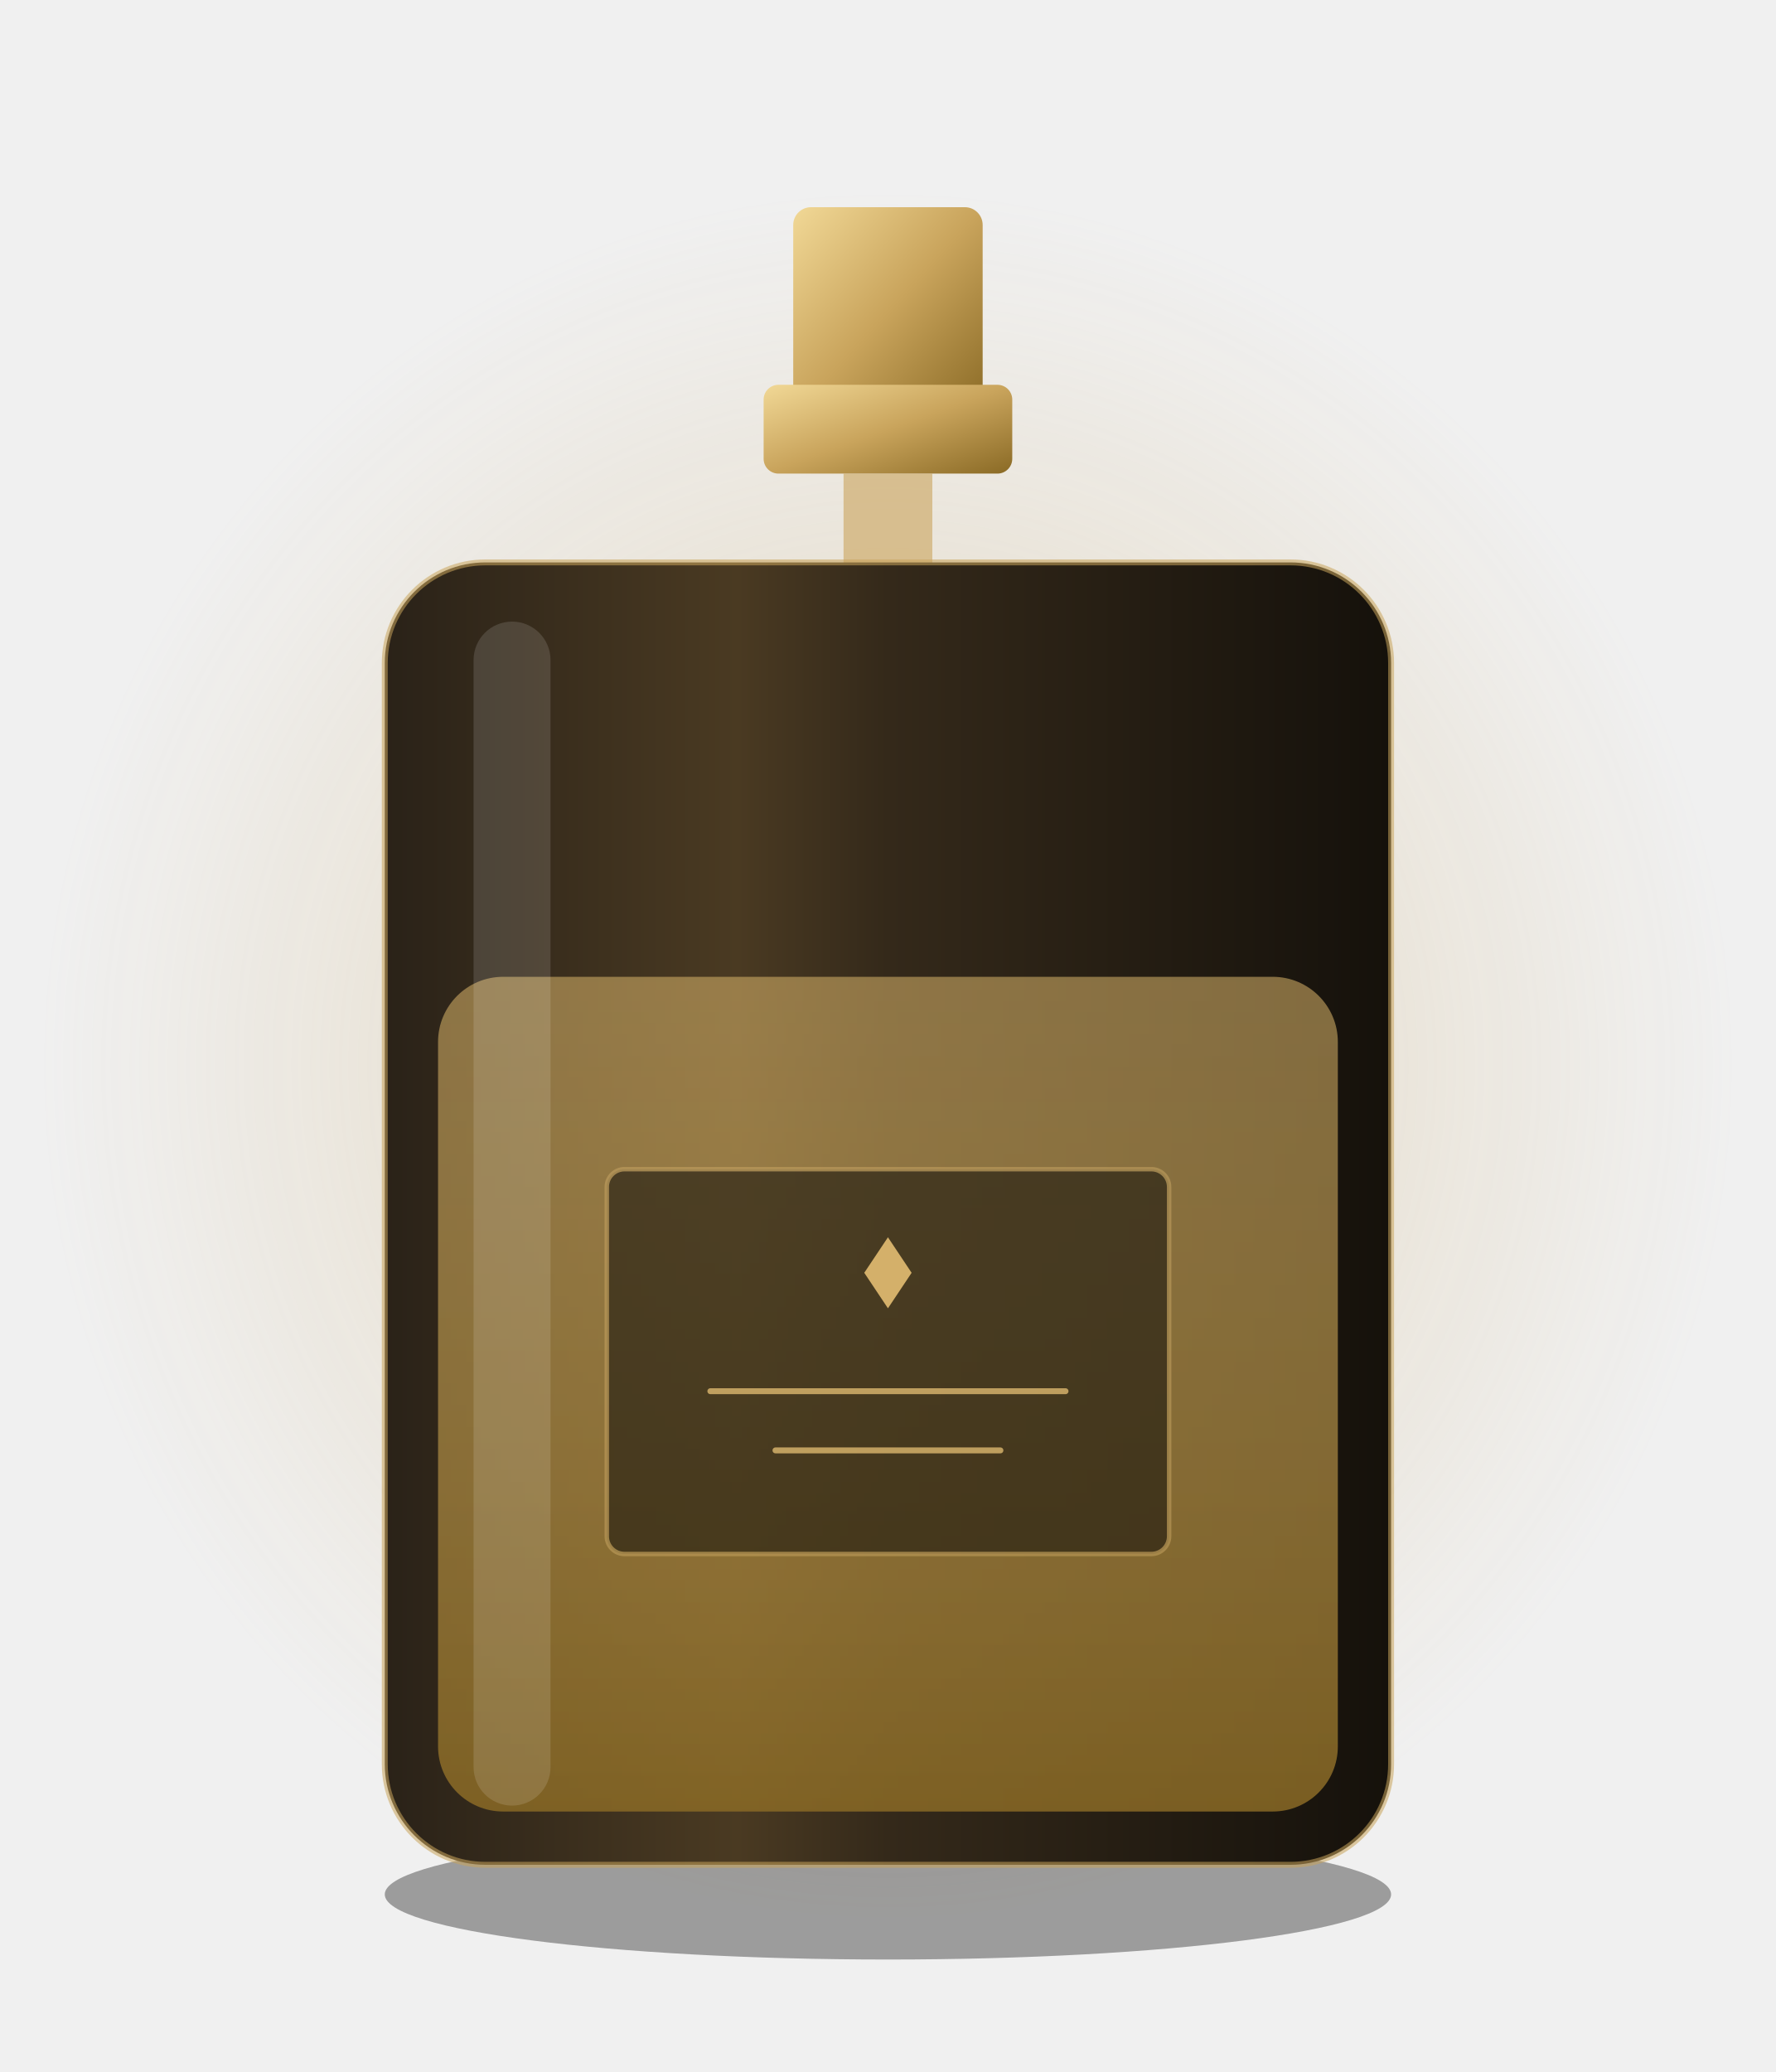
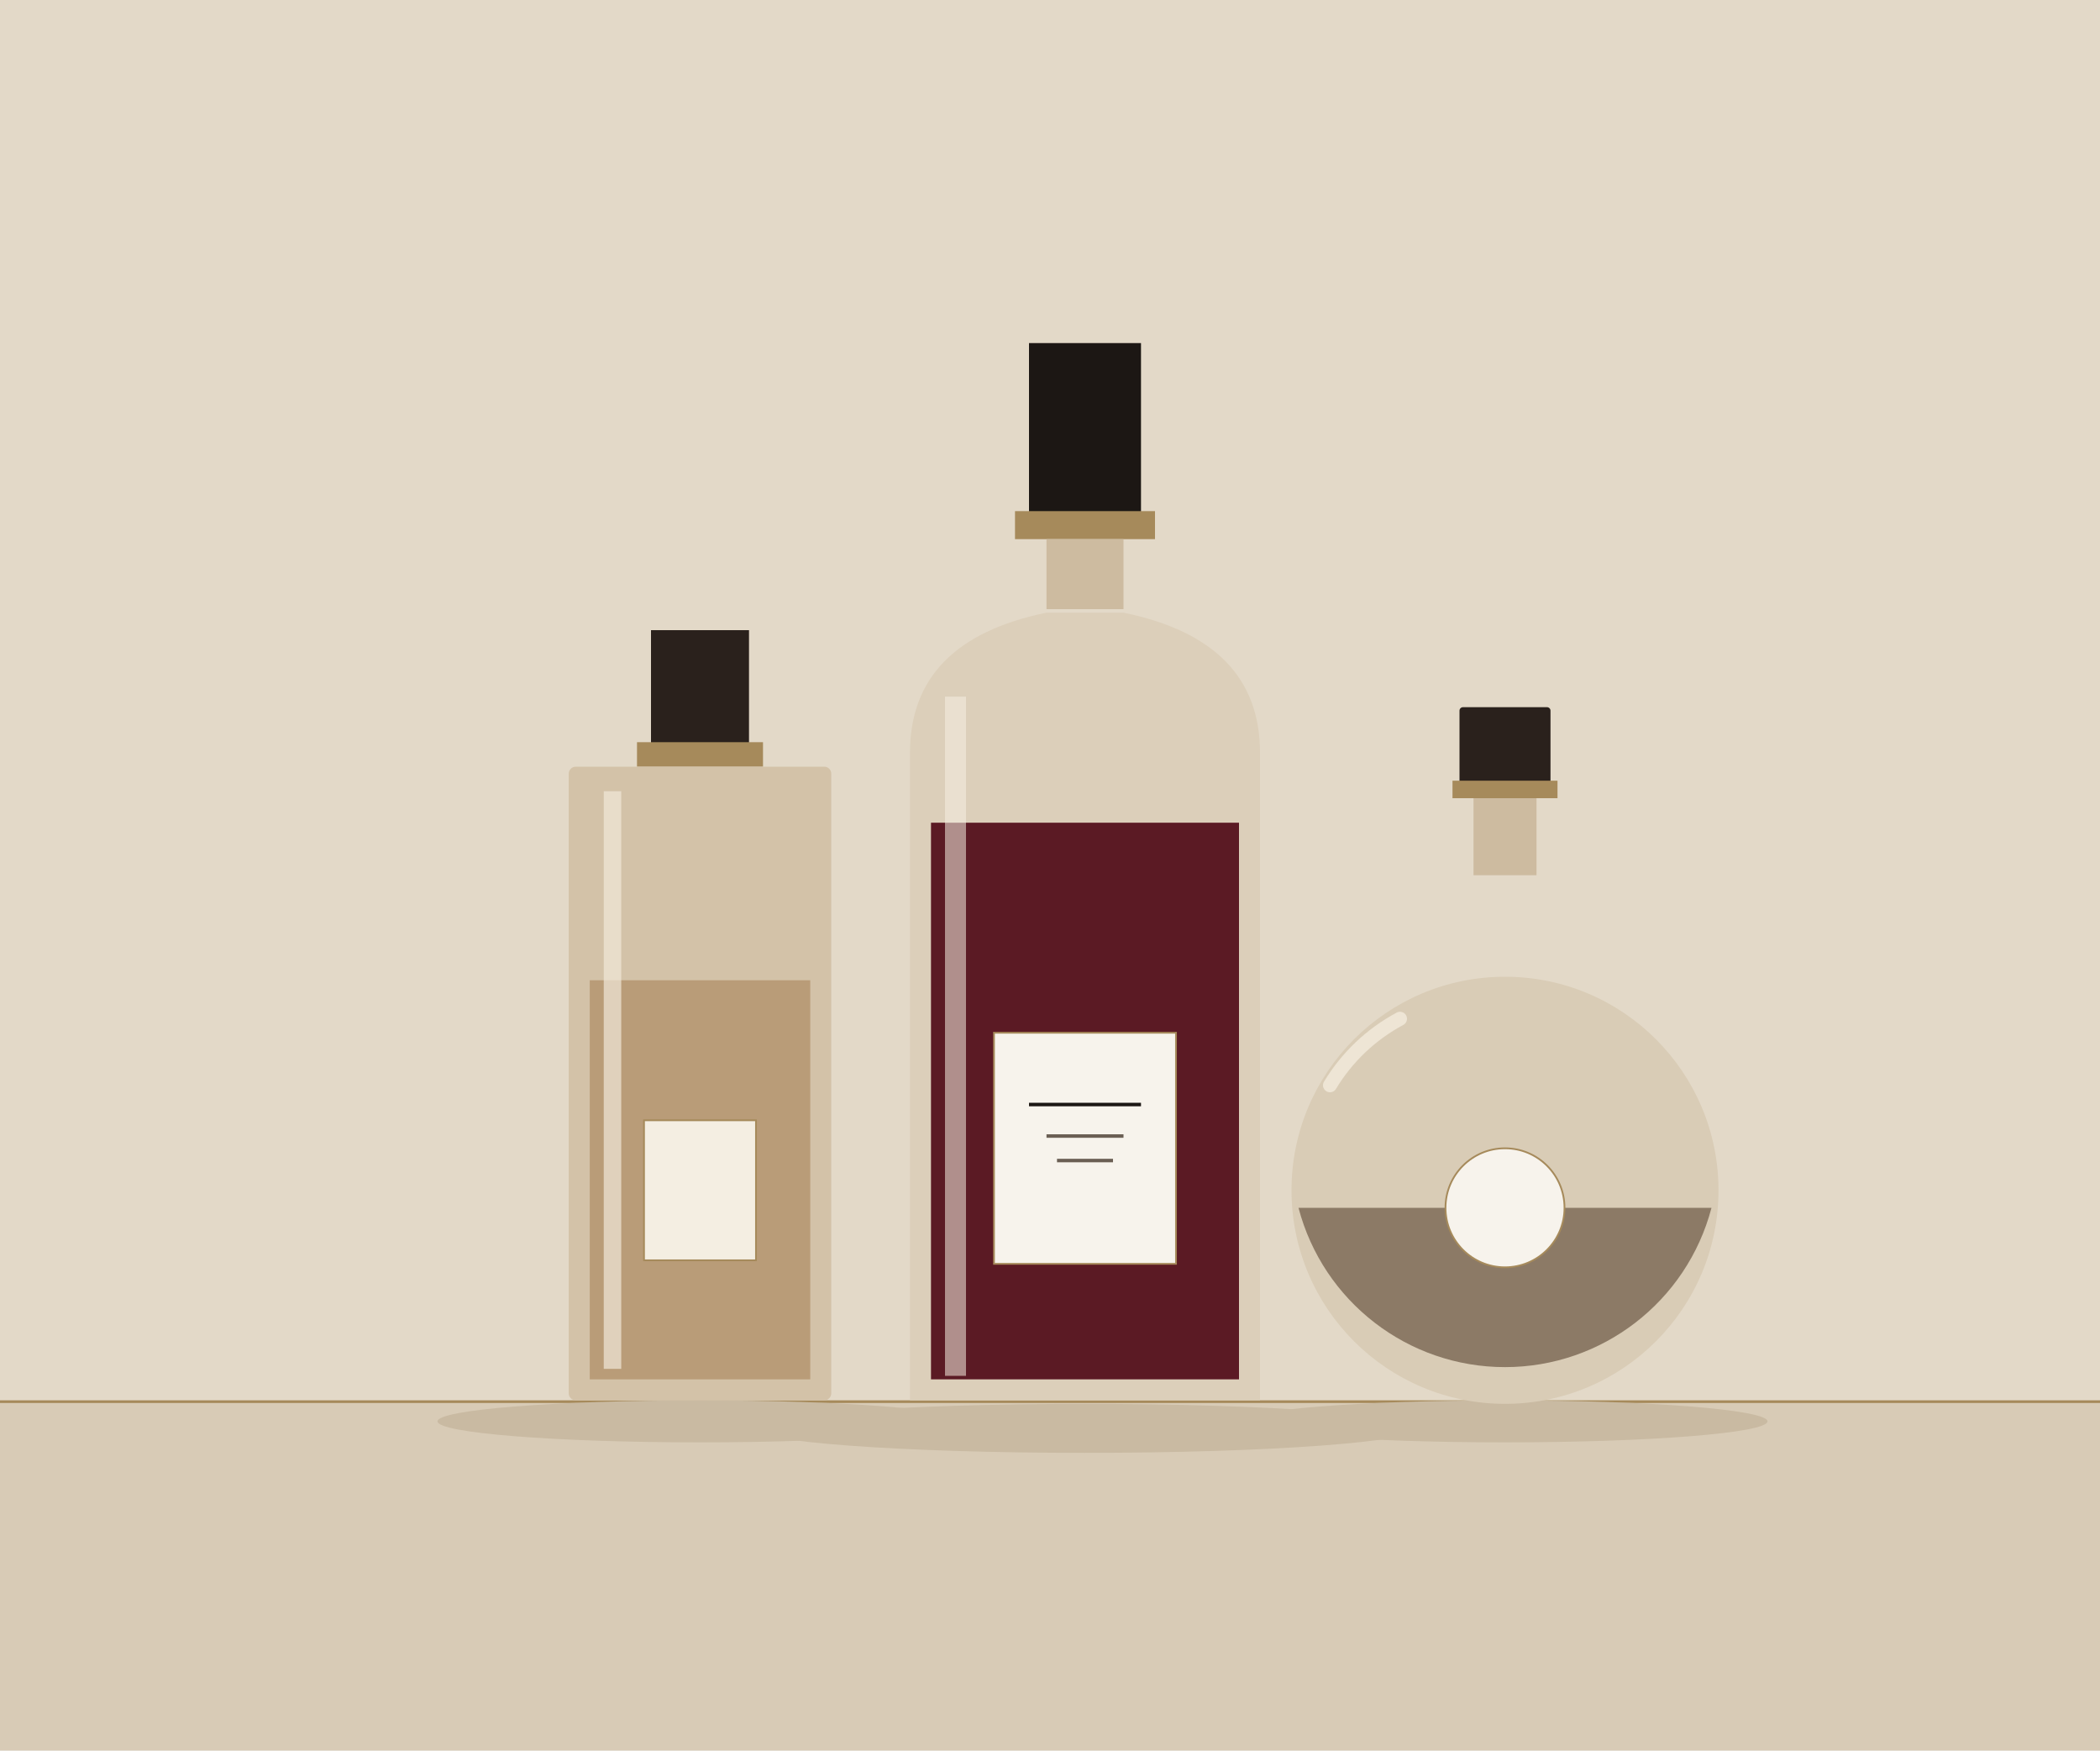
- <svg xmlns="http://www.w3.org/2000/svg" viewBox="0 0 600 700" width="600" height="700" role="img" aria-label="">
-   <defs>
-     <linearGradient id="glass" x1="0" y1="0" x2="1" y2="0">
-       <stop offset="0" stop-color="#2a2218" />
-       <stop offset="0.35" stop-color="#4a3a22" />
-       <stop offset="0.5" stop-color="#34291a" />
-       <stop offset="1" stop-color="#15110b" />
-     </linearGradient>
-     <linearGradient id="gold" x1="0" y1="0" x2="1" y2="1">
-       <stop offset="0" stop-color="#f1d896" />
-       <stop offset="0.5" stop-color="#c9a45c" />
-       <stop offset="1" stop-color="#8a6a25" />
-     </linearGradient>
-     <linearGradient id="liquid" x1="0" y1="0" x2="0" y2="1">
-       <stop offset="0" stop-color="#d9b46a" stop-opacity="0.55" />
-       <stop offset="1" stop-color="#8a6a25" stop-opacity="0.85" />
-     </linearGradient>
-     <radialGradient id="halo" cx="0.5" cy="0.5" r="0.5">
-       <stop offset="0" stop-color="#c9a45c" stop-opacity="0.35" />
-       <stop offset="1" stop-color="#c9a45c" stop-opacity="0" />
-     </radialGradient>
-   </defs>
-   <ellipse cx="300" cy="360" rx="290" ry="300" fill="url(#halo)" />
-   <ellipse cx="300" cy="640" rx="170" ry="22" fill="#000" opacity="0.35" />
-   <rect x="268" y="70" width="64" height="70" rx="6" fill="url(#gold)" />
-   <rect x="258" y="130" width="84" height="30" rx="5" fill="url(#gold)" />
-   <rect x="285" y="160" width="30" height="34" fill="#c9a45c" opacity="0.6" />
-   <rect x="130" y="190" width="340" height="440" rx="34" fill="url(#glass)" stroke="#c9a45c" stroke-opacity="0.55" stroke-width="2" />
-   <rect x="148" y="330" width="304" height="282" rx="22" fill="url(#liquid)" />
-   <rect x="160" y="210" width="26" height="400" rx="13" fill="#fff" opacity="0.13" />
-   <rect x="205" y="395" width="190" height="130" rx="6" fill="#0e0c0a" opacity="0.55" stroke="#d4b06a" stroke-opacity="0.8" stroke-width="1.5" />
-   <path d="M300 418l8 12-8 12-8-12z" fill="#d4b06a" />
-   <path d="M240 470h120M262 490h76" stroke="#d4b06a" stroke-width="2" stroke-linecap="round" opacity="0.85" />
+ <svg xmlns="http://www.w3.org/2000/svg" viewBox="0 0 1200 1000" width="1200" height="1000" role="img" aria-label="Three perfume bottles">
+   <rect width="1200" height="1000" fill="#e3d9c8" />
+   <rect x="0" y="800" width="1200" height="200" fill="#d8cbb6" />
+   <rect x="0" y="800" width="1200" height="1.5" fill="#a68a5b" />
+   <ellipse cx="400" cy="812" rx="150" ry="12" fill="#c9baa2" />
+   <ellipse cx="620" cy="816" rx="190" ry="14" fill="#c9baa2" />
+   <ellipse cx="860" cy="812" rx="150" ry="12" fill="#c9baa2" />
+   <rect x="372" y="360" width="56" height="70" fill="#2a211c" />
+   <rect x="364" y="424" width="72" height="14" fill="#a68a5b" />
+   <rect x="325" y="438" width="150" height="362" rx="4" fill="#d3c2a8" />
+   <rect x="337" y="560" width="126" height="228" fill="#b99c78" />
+   <rect x="345" y="452" width="10" height="330" fill="#f1e8d8" opacity="0.7" />
+   <rect x="368" y="640" width="64" height="80" fill="#f4eee2" />
+   <rect x="368" y="640" width="64" height="80" fill="none" stroke="#a68a5b" stroke-width="1" />
+   <rect x="588" y="196" width="64" height="104" fill="#1c1714" />
+   <rect x="580" y="292" width="80" height="16" fill="#a68a5b" />
+   <rect x="598" y="308" width="44" height="40" fill="#cdbba0" />
+   <path d="M520 800 V430 Q520 366 598 350 H642 Q720 366 720 430 V800 Z" fill="#dccfba" />
+   <path d="M532 788 V470 H708 V788 Z" fill="#5b1a24" />
+   <rect x="540" y="398" width="12" height="388" fill="#f6efe2" opacity="0.55" />
+   <rect x="568" y="590" width="104" height="132" fill="#f7f3ec" />
+   <rect x="568" y="590" width="104" height="132" fill="none" stroke="#a68a5b" stroke-width="1" />
+   <rect x="588" y="630" width="64" height="2" fill="#1c1714" />
+   <rect x="598" y="648" width="44" height="2" fill="#6b5f54" />
+   <rect x="604" y="662" width="32" height="2" fill="#6b5f54" />
+   <rect x="842" y="448" width="36" height="52" fill="#cdbba0" />
+   <rect x="834" y="404" width="52" height="48" rx="2" fill="#2a211c" />
+   <rect x="830" y="446" width="60" height="10" fill="#a68a5b" />
+   <circle cx="860" cy="680" r="122" fill="#d9ccb6" />
+   <path d="M742 690 A122 122 0 0 0 978 690 Z" fill="#8c7a66" />
+   <path d="M760 620 A104 104 0 0 1 800 582" stroke="#f6efe2" stroke-width="8" fill="none" opacity="0.7" stroke-linecap="round" />
+   <circle cx="860" cy="690" r="34" fill="#f7f3ec" />
+   <circle cx="860" cy="690" r="34" fill="none" stroke="#a68a5b" stroke-width="1" />
</svg>
